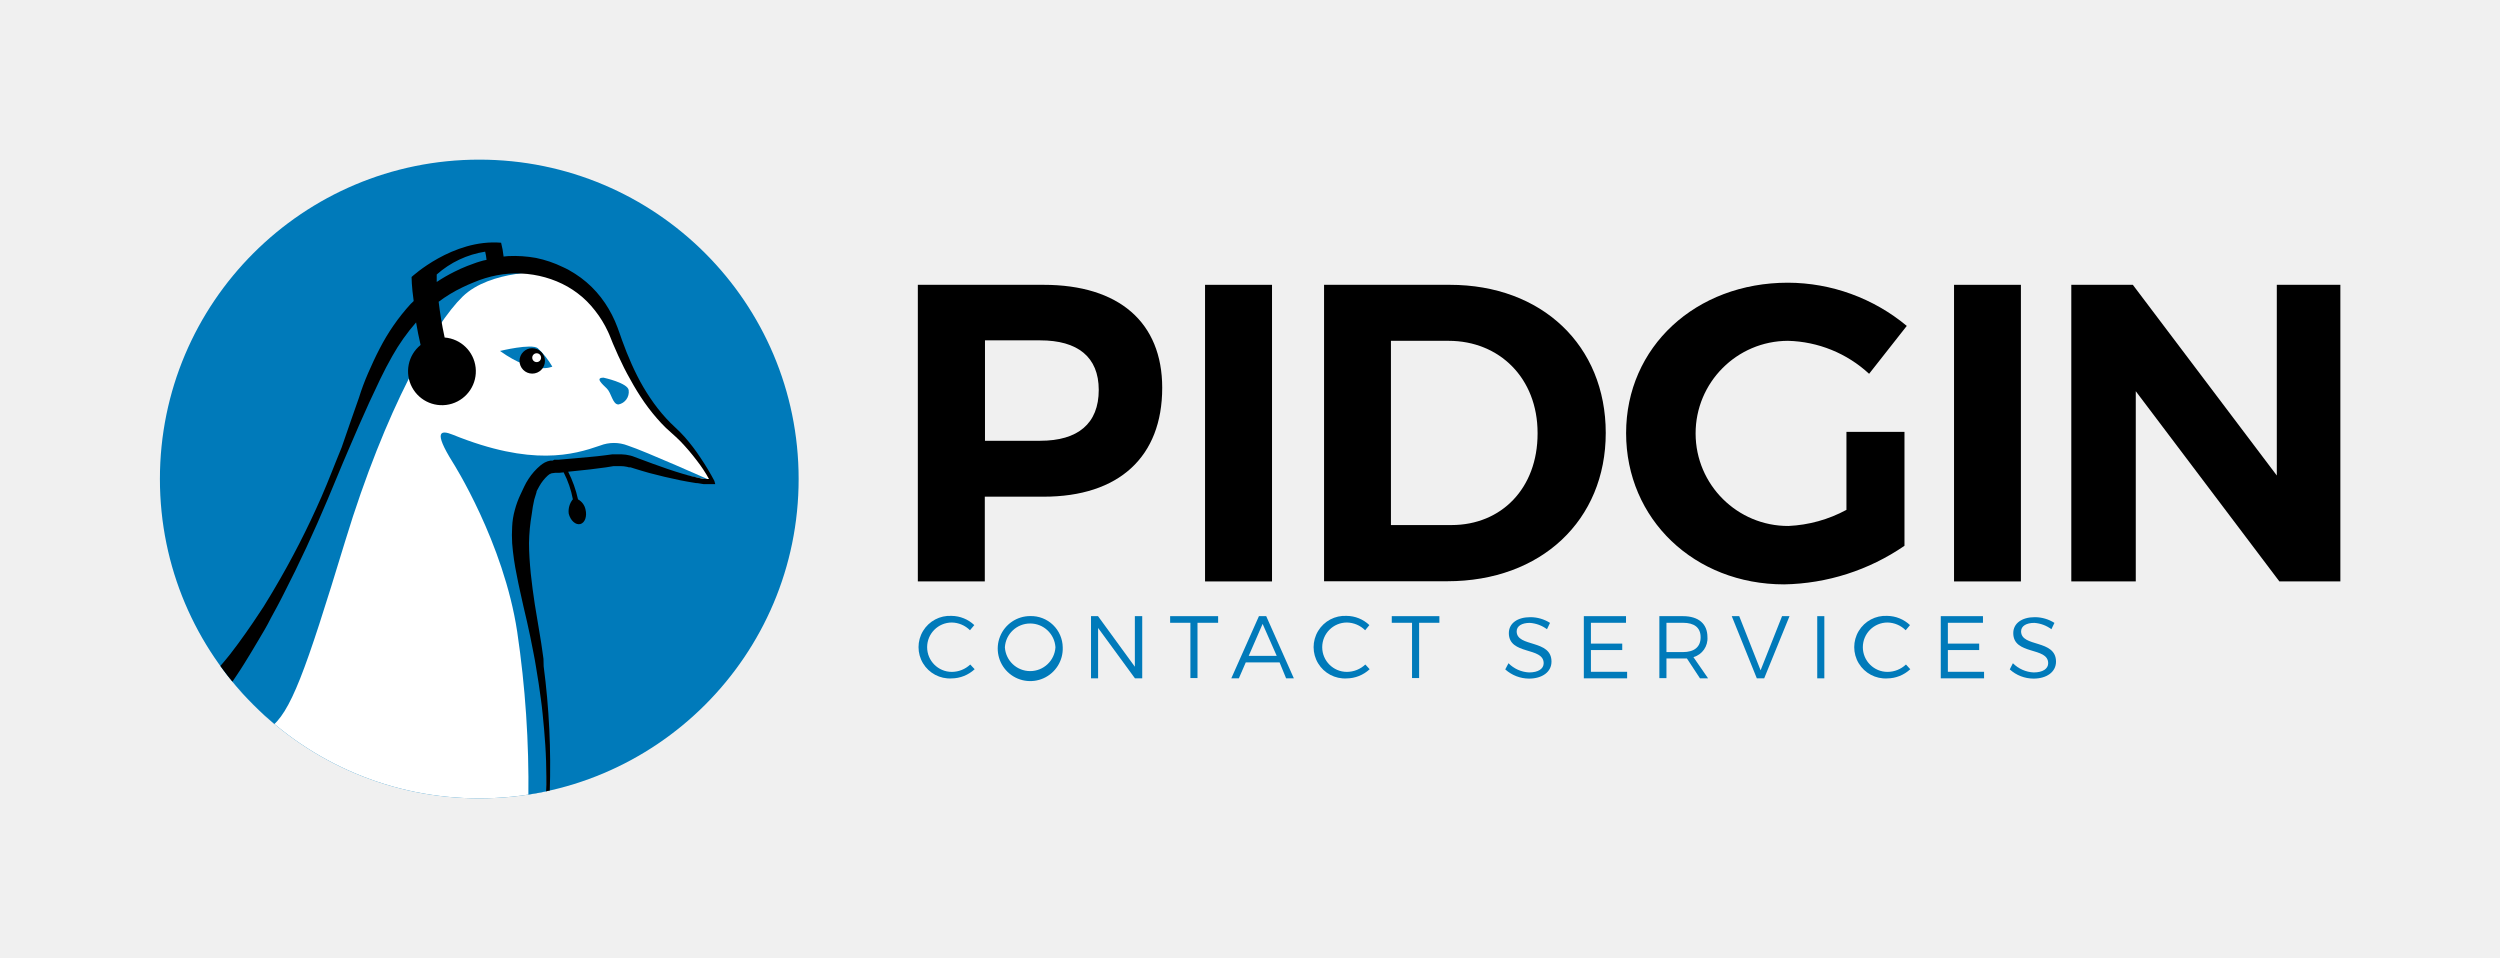
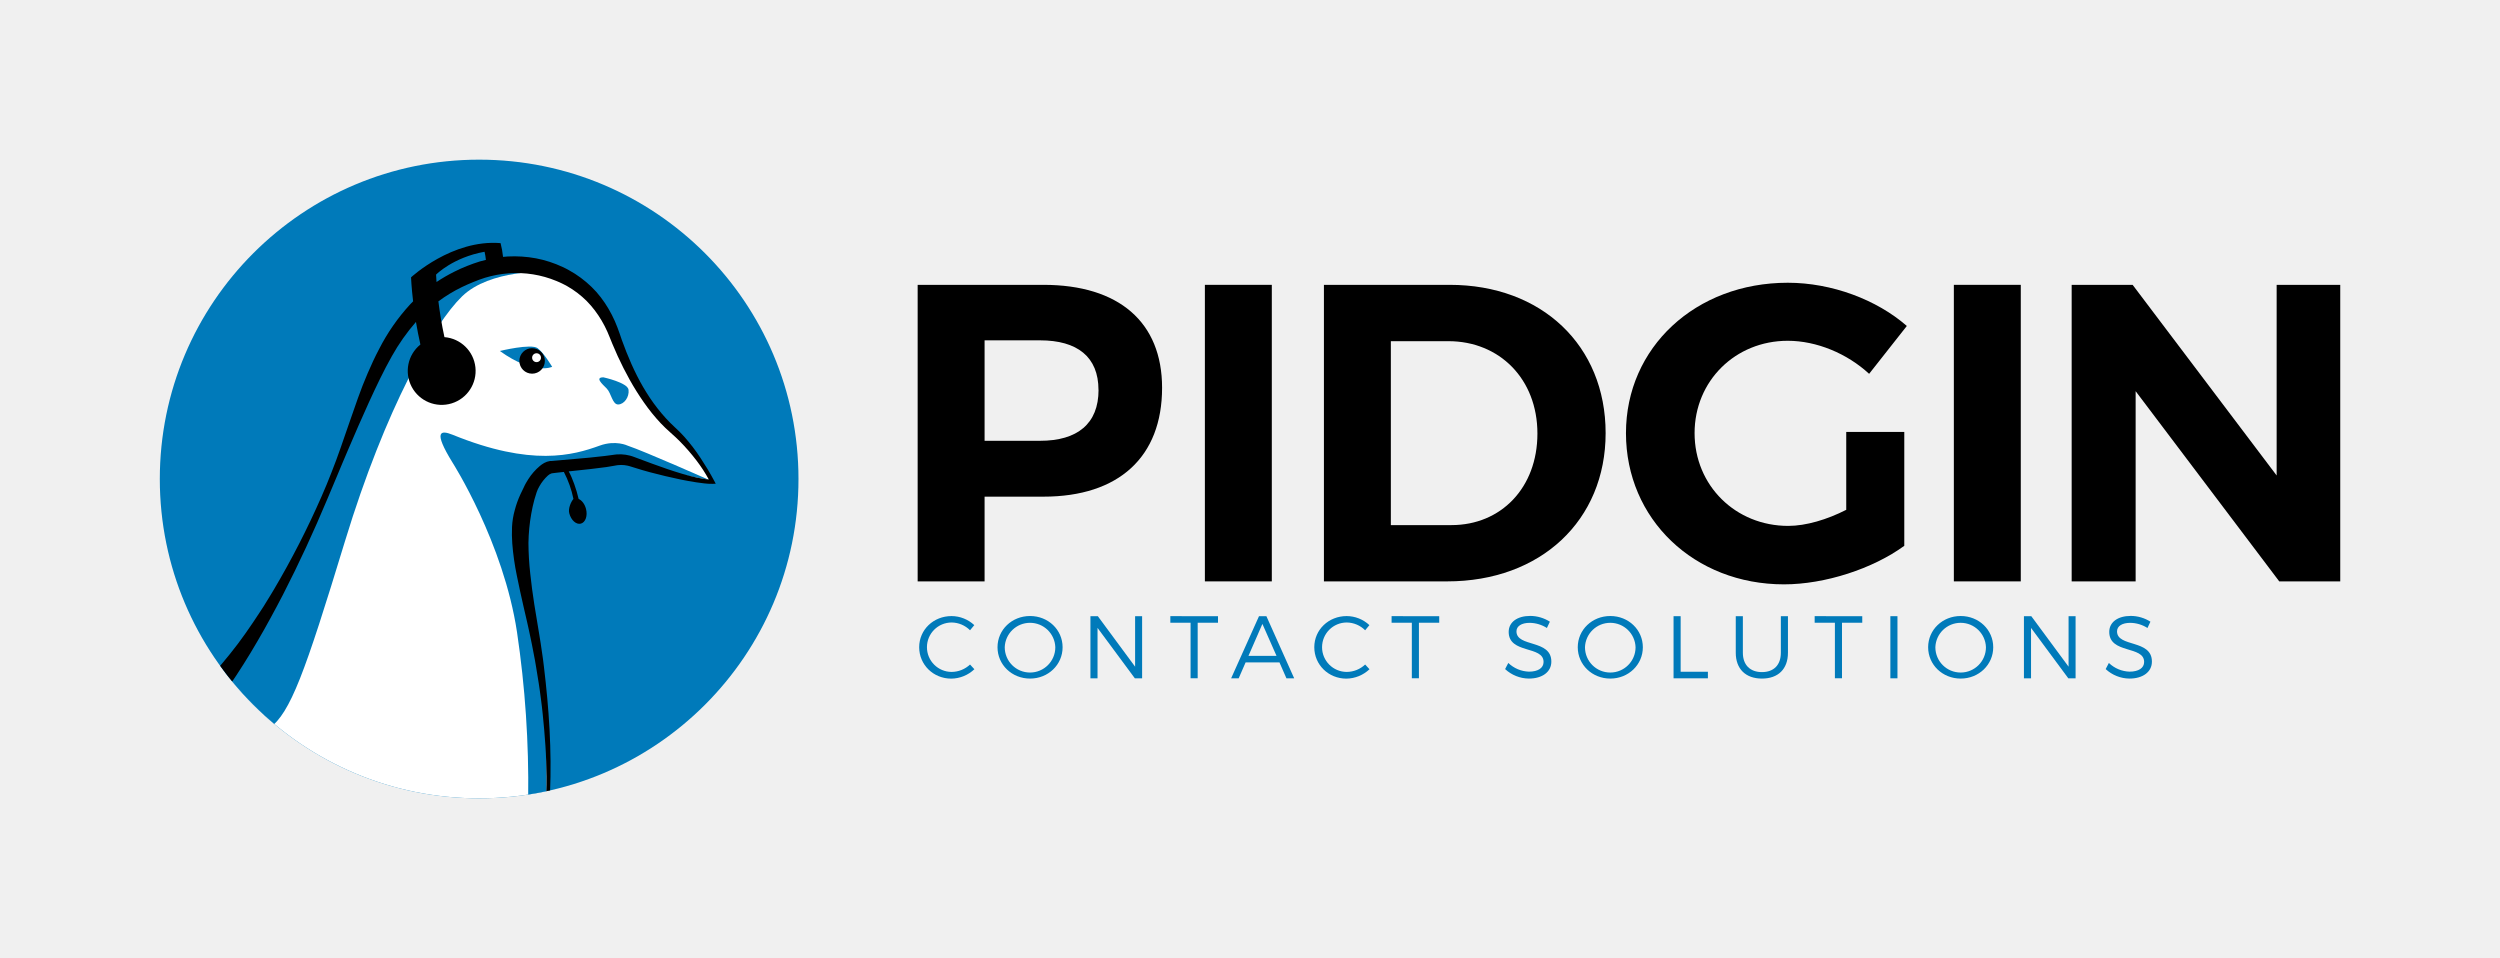
- <svg xmlns="http://www.w3.org/2000/svg" viewBox="0 0 271.4 104">
+ <svg xmlns="http://www.w3.org/2000/svg" id="Capa_1" data-name="Capa 1" viewBox="0 0 1690.15 647.66">
  <defs>
    <style>.cls-1{fill:none;}.cls-2{clip-path:url(#clip-path);}.cls-3{fill:#007aba;}.cls-4{fill:#fff;}</style>
    <clipPath id="clip-path">
-       <circle class="cls-1" cx="52.03" cy="52" r="34.67" />
+       <circle class="cls-1" cx="323.93" cy="323.83" r="215.89" />
    </clipPath>
  </defs>
-   <g id="Capa_2" data-name="Capa 2">
-     <g id="ARTES">
-       <g class="cls-2">
-         <circle class="cls-3" cx="52.03" cy="52" r="34.67" />
-         <path id="Relleno" class="cls-4" d="M24,73.82S29.48,67.47,35.25,54c5.22-12.18,6.55-21,16.57-24.55a12,12,0,0,1,9.11.35,11,11,0,0,1,5.81,6.58c1.52,4.15,3.58,7.86,6.31,10.29a20.57,20.57,0,0,1,4.3,5.62s-2.1.12-8.73-2.19A3.76,3.76,0,0,0,66.71,50c-1.74.32-5.3.59-6.87.76-.85.1-1.86,1.53-2.2,2.31-1.65,3.84-1.47,6.5.19,14.75a77.59,77.59,0,0,1,1.69,18.09v2.89H24Z" />
-         <path class="cls-3" d="M59.35,86.31v-7l-1-8.36L56.79,63l-.5-8.12,3.06-3.84,2.88-1,5.36-.59L71.37,51l5.68,1.12s-7-3.13-8.9-3.75a4.13,4.13,0,0,0-3,0c-2.88,1-7.39,2.31-16-1.18-1.28-.51-2.16-.46,0,3,0,0,5.53,8.67,7,18.41a113,113,0,0,1,1.21,18Z" />
-         <path class="cls-3" d="M67.14,43.91c-.64,0-.76-1.24-1.26-1.73S64.57,41,65.52,41c0,0,2.64.57,2.73,1.36A1.39,1.39,0,0,1,67.14,43.91Z" />
-         <path class="cls-3" d="M54.28,38.1s3.4-.83,4.1-.3a9,9,0,0,1,1.58,2S58,40.77,54.28,38.1Z" />
-         <path class="cls-3" d="M24.43,73l6.08-8.52,5-11.46,6.21-14.71,3.63-5.34,8.59-4.3,5.45.86s-6.12-.29-9.17,2.67S41.87,44.3,37.48,58.72s-5.92,18.62-8.21,20.34-6-4.68-6-4.68Z" />
-         <circle cx="57.78" cy="39.18" r="1.38" />
-         <path d="M77.55,52.2a27.81,27.81,0,0,0-1.48-2.47,20.5,20.5,0,0,0-1.75-2.3l-.5-.53-.53-.51-.5-.48-.48-.5a18.32,18.32,0,0,1-1.72-2.2,21.59,21.59,0,0,1-1.42-2.42c-.42-.83-.8-1.69-1.15-2.56l-.5-1.32-.23-.66c-.08-.23-.16-.46-.25-.69a12.6,12.6,0,0,0-1.36-2.66,12,12,0,0,0-.93-1.2,11,11,0,0,0-1.09-1.07,11.17,11.17,0,0,0-1.23-.91c-.22-.13-.43-.27-.65-.39s-.45-.24-.68-.34A12.39,12.39,0,0,0,58.19,28a13.54,13.54,0,0,0-3-.2l-.52.05a10.21,10.21,0,0,0-.27-1.5c-5.26-.43-9.72,3.72-9.72,3.72s0,1,.23,2.61l-.33.32a22.26,22.26,0,0,0-3.37,4.86c-.45.86-.85,1.74-1.24,2.63s-.72,1.78-1,2.68c-.65,1.8-1.25,3.61-1.88,5.4L36.51,50,36,51.28c-.35.88-.71,1.76-1.09,2.63A92.4,92.4,0,0,1,29.74,64c-.23.41-.49.81-.73,1.21l-.37.61-.39.59c-.51.79-1.05,1.57-1.59,2.34S25.56,70.28,25,71c-.29.37-.59.73-.89,1.08-.16.17-.31.35-.46.52s-.32.35-.46.48l1.67,1.45c.17-.23.3-.42.44-.63s.28-.4.41-.61c.27-.4.54-.81.79-1.22.52-.82,1-1.64,1.5-2.48s1-1.66,1.41-2.5l.69-1.27c.22-.42.45-.84.66-1.27,1.75-3.4,3.35-6.87,4.83-10.38l1.1-2.64.55-1.32.56-1.31c.75-1.75,1.5-3.5,2.29-5.22q.59-1.29,1.2-2.55c.41-.85.84-1.67,1.3-2.48A21.69,21.69,0,0,1,45.17,35c.13.77.29,1.6.49,2.45a3.68,3.68,0,1,0,2.61-.81c-.31-1.42-.52-2.77-.65-3.88a15.09,15.09,0,0,1,2.55-1.55c.4-.2.82-.38,1.24-.55l.63-.25.63-.21a12,12,0,0,1,2.59-.49,11.45,11.45,0,0,1,5.17.83c.2.08.4.18.6.27l.59.31a10,10,0,0,1,1.1.73,9.06,9.06,0,0,1,1,.87,10.61,10.61,0,0,1,.88,1A11.5,11.5,0,0,1,66,36c.1.2.18.41.27.63l.27.67c.19.44.38.89.58,1.32.4.88.83,1.74,1.31,2.58a27.28,27.28,0,0,0,1.52,2.47,20.78,20.78,0,0,0,1.83,2.26l.51.52.54.49.52.47.5.48A23.3,23.3,0,0,1,75.65,50a15.12,15.12,0,0,1,1.32,2h0l-.41,0c-.27,0-.55-.09-.82-.15-.55-.11-1.1-.26-1.64-.42-1.08-.32-2.15-.69-3.21-1.08l-1.59-.59-.4-.15-.21-.08-.24-.07a4.54,4.54,0,0,0-1-.14,4,4,0,0,0-.49,0l-.25,0-.22,0-.82.11q-.84.11-1.68.18c-1.12.11-2.25.2-3.39.3l-.43,0L60,50h-.23a2.12,2.12,0,0,0-.63.21,3.08,3.08,0,0,0-.46.31A6.56,6.56,0,0,0,57.37,52c-.09.13-.17.27-.25.41s-.16.31-.22.43c-.13.27-.26.54-.38.81a9.68,9.68,0,0,0-.63,1.71,8,8,0,0,0-.29,1.81,15.59,15.59,0,0,0,0,1.81,27.87,27.87,0,0,0,.5,3.47c.21,1.13.48,2.25.72,3.36l.39,1.67c.13.56.24,1.11.36,1.66s.23,1.11.33,1.66l.16.84.14.83q.15.84.27,1.68t.24,1.68l.11.85.09.84c.06.56.11,1.13.16,1.69s.09,1.13.13,1.7.06,1.13.08,1.69c0,1.14.06,2.27,0,3.4l.4,0a83.32,83.32,0,0,0-.66-13.67L59,71.53l-.12-.85c-.08-.56-.16-1.13-.26-1.69-.19-1.13-.38-2.25-.56-3.37q-.13-.84-.24-1.68c-.07-.56-.14-1.12-.2-1.68-.11-1.12-.19-2.23-.19-3.31a20.39,20.39,0,0,1,.3-3.16A14.56,14.56,0,0,1,58,54.23q.11-.39.24-.78c0-.14.08-.23.13-.34a2.68,2.68,0,0,1,.18-.33,4.62,4.62,0,0,1,.91-1.15,1,1,0,0,1,.42-.25l.39-.05.43,0,.49-.05a10.57,10.57,0,0,1,1,2.92,2.07,2.07,0,0,0-.45,1.56c.19.76.76,1.26,1.26,1.13s.75-.84.56-1.59a1.62,1.62,0,0,0-.81-1.09,12.72,12.72,0,0,0-1.07-3l2.37-.25,1.71-.22.86-.14.2,0,.18,0a2.19,2.19,0,0,1,.36,0,3.53,3.53,0,0,1,.72.08l.18.05.18,0,.41.13.82.25.83.24c1.1.29,2.22.56,3.35.79.56.11,1.12.21,1.69.3.29,0,.57.09.86.12l.44,0h.45l.36,0ZM52.13,28.38c-.24.07-.49.15-.72.24l-.7.26c-.46.18-.92.39-1.36.61a17.76,17.76,0,0,0-1.94,1.12c0-.51,0-.81,0-.81a10.33,10.33,0,0,1,5.26-2.48,6.62,6.62,0,0,1,.15.89C52.55,28.26,52.34,28.31,52.13,28.38Z" />
-         <circle class="cls-4" cx="58.26" cy="38.83" r="0.48" />
-       </g>
-       <path d="M126.17,42.1c0,7.49-4.69,11.82-12.87,11.82h-6.39v9.2H99.64V30.92H113.3C121.48,30.92,126.17,35,126.17,42.1Zm-6.89.23c0-3.59-2.3-5.38-6.35-5.38h-6v10.9h6C117,47.85,119.28,46,119.28,42.33Z" />
-       <path d="M138.09,30.92v32.2h-7.27V30.92Z" />
-       <path d="M174.32,47c0,9.47-7,16.1-17.2,16.1H143.74V30.92H157.4C167.38,30.92,174.32,37.5,174.32,47Zm-7.4,0c0-5.94-4.14-10-9.66-10H151V57h6.57C163,57,166.92,53,166.92,47.07Z" />
-       <path d="M200.45,46.88h6.3V59.25a23.8,23.8,0,0,1-13.06,4.19c-9.75,0-17.16-7.08-17.16-16.42s7.54-16.33,17.57-16.33A20.28,20.28,0,0,1,207,35.38l-4.09,5.2A13.46,13.46,0,0,0,194.1,37a10.05,10.05,0,1,0,.05,20.1,14.64,14.64,0,0,0,6.3-1.75Z" />
-       <path d="M219.39,30.92v32.2h-7.26V30.92Z" />
-       <path d="M231.54,30.92l15.63,20.7V30.92h6.9v32.2h-6.62L231.86,42.47V63.12h-7V30.92Z" />
-       <path class="cls-3" d="M103.33,67.58a2.68,2.68,0,1,0,0,5.36,2.93,2.93,0,0,0,2-.8l.48.51a3.75,3.75,0,0,1-2.51,1,3.4,3.4,0,1,1,0-6.79,3.64,3.64,0,0,1,2.47,1l-.47.56A2.86,2.86,0,0,0,103.33,67.58Z" />
-       <path class="cls-3" d="M115.37,70.27a3.53,3.53,0,1,1-3.52-3.39A3.44,3.44,0,0,1,115.37,70.27Zm-6.28,0a2.75,2.75,0,0,0,5.49,0,2.75,2.75,0,0,0-5.49,0Z" />
-       <path class="cls-3" d="M119.2,66.89l4,5.49V66.89H124v6.75h-.79l-4-5.47v5.47h-.77V66.89Z" />
-       <path class="cls-3" d="M132.24,66.89v.72H130v6h-.77v-6h-2.2v-.72Z" />
-       <path class="cls-3" d="M138.91,71.91h-3.67l-.75,1.73h-.82l3-6.75h.79l3,6.75h-.84Zm-.31-.71-1.53-3.47-1.51,3.47Z" />
-       <path class="cls-3" d="M146.22,67.58a2.68,2.68,0,1,0,0,5.36,2.94,2.94,0,0,0,2-.8l.47.51a3.72,3.72,0,0,1-2.5,1,3.4,3.4,0,1,1,0-6.79,3.62,3.62,0,0,1,2.47,1l-.46.56A2.87,2.87,0,0,0,146.22,67.58Z" />
-       <path class="cls-3" d="M156.26,66.89v.72h-2.2v6h-.77v-6h-2.2v-.72Z" />
-       <path class="cls-3" d="M166.08,67.62c-.87,0-1.43.34-1.43.92,0,1.76,3.79.84,3.78,3.29,0,1.11-1,1.84-2.44,1.84a3.89,3.89,0,0,1-2.58-1l.35-.67a3.38,3.38,0,0,0,2.24,1c1,0,1.58-.4,1.58-1,0-1.81-3.78-.85-3.78-3.27,0-1.06.93-1.73,2.33-1.73a4,4,0,0,1,2.14.62l-.33.69A3.52,3.52,0,0,0,166.08,67.62Z" />
-       <path class="cls-3" d="M176.52,66.89v.72h-3.81v2.26h3.4v.7h-3.4v2.36h3.93v.71h-4.7V66.89Z" />
-       <path class="cls-3" d="M184.55,73.64l-1.42-2.16-.43,0h-1.79v2.14h-.77V66.89h2.56c1.69,0,2.66.83,2.66,2.27a2.11,2.11,0,0,1-1.52,2.18l1.59,2.3Zm-1.85-2.85c1.22,0,1.92-.55,1.92-1.61s-.7-1.57-1.92-1.57h-1.79v3.18Z" />
-       <path class="cls-3" d="M188.81,66.89l2.32,5.88,2.33-5.88h.81l-2.75,6.75h-.8L188,66.89Z" />
-       <path class="cls-3" d="M198.05,66.89v6.75h-.77V66.89Z" />
-       <path class="cls-3" d="M204.91,67.58a2.68,2.68,0,1,0,0,5.36,2.93,2.93,0,0,0,2-.8l.47.51a3.72,3.72,0,0,1-2.5,1,3.4,3.4,0,1,1,0-6.79,3.66,3.66,0,0,1,2.47,1l-.47.56A2.86,2.86,0,0,0,204.91,67.58Z" />
-       <path class="cls-3" d="M215.27,66.89v.72h-3.81v2.26h3.4v.7h-3.4v2.36h3.93v.71h-4.7V66.89Z" />
-       <path class="cls-3" d="M220.84,67.62c-.86,0-1.43.34-1.43.92,0,1.76,3.79.84,3.79,3.29,0,1.11-1,1.84-2.44,1.84a3.85,3.85,0,0,1-2.58-1l.34-.67a3.41,3.41,0,0,0,2.25,1c1,0,1.58-.4,1.58-1,0-1.81-3.79-.85-3.79-3.27,0-1.06.94-1.73,2.33-1.73a4,4,0,0,1,2.14.62l-.33.69A3.49,3.49,0,0,0,220.84,67.62Z" />
-       <rect class="cls-1" width="271.4" height="104" />
-     </g>
+   <rect class="cls-1" width="1690.15" height="647.66" />
+   <path d="M785.64,262.17c0,46.68-29.21,73.6-80.19,73.6H665.64v57.28H620.39V192.57h85.06C756.43,192.57,785.64,217.78,785.64,262.17Zm-43,1.43c0-22.34-14.32-33.51-39.52-33.51H665.64V298h37.52C728.36,298,742.68,286.51,742.68,263.6Z" />
+   <path d="M859.82,192.57V393.05H814.57V192.57Z" />
+   <path d="M1085.5,292.81c0,59-43.82,100.24-107.11,100.24H895.05V192.57H980.1C1042.25,192.57,1085.5,233.53,1085.5,292.81Zm-46.11.29c0-37-25.78-62.44-60.15-62.44H940.3V355h41C1014.76,355,1039.39,329.76,1039.39,293.1Z" />
+   <path d="M1248.17,292h39.24v77c-21.2,15.47-53.56,26.06-81.34,26.06-60.71,0-106.82-44.1-106.82-102.24,0-57.85,47-101.67,109.4-101.67,29.78,0,60.14,11.46,80.48,29.22l-25.49,32.36c-14.9-13.75-35.52-22.34-55-22.34-35.51,0-63,27.21-63,62.43,0,35.51,27.78,62.72,63.3,62.72,12,0,26.34-4.29,39.23-10.88Z" />
+   <path d="M1366.17,192.57V393.05h-45.25V192.57Z" />
+   <path d="M1441.78,192.57l97.37,128.88V192.57h43V393.05h-41.24l-97.09-128.59V393.05h-43.25V192.57Z" />
+   <g class="cls-2">
+     <circle class="cls-3" cx="323.93" cy="323.83" r="215.89" />
+     <path id="Relleno" class="cls-4" d="M149.34,459.69s34.16-39.52,70.1-123.37c32.5-75.84,40.77-130.53,103.14-152.89a74.86,74.86,0,0,1,56.76,2.23c19,8.83,29.88,23.72,36.18,41,9.46,25.85,22.29,49,39.31,64.11s26.77,35,26.77,35-13.11.77-54.37-13.67a23.4,23.4,0,0,0-11.88-1c-10.87,1.94-33,3.64-42.81,4.74-5.26.58-11.59,9.52-13.68,14.38-10.29,23.91-9.19,40.44,1.18,91.85,13.35,66.18,10.52,112.61,10.52,112.61v18H149.34Z" />
+     <path class="cls-3" d="M369.47,537.5V494.16l-6-52.05-9.9-49.53L350.44,342l19-23.94,18-6.29,33.37-3.65,23.55,9.55,35.36,6.94s-43.92-19.5-55.44-23.34c0,0-8-3.94-18.86,0-17.93,6.53-46.05,14.39-99.45-7.36-8-3.19-13.43-2.87,0,18.87,0,0,34.46,54,43.57,114.64a700.45,700.45,0,0,1,7.54,112.28Z" />
+     <path class="cls-3" d="M418,273.45c-4,.15-4.74-7.69-7.84-10.8s-8.14-7.55-2.22-7.55c0,0,16.42,3.55,17,8.44S422,273.3,418,273.45Z" />
+     <path class="cls-3" d="M337.91,237.29s21.18-5.17,25.54-1.9S373.29,248,373.29,248,361,253.86,337.91,237.29Z" />
+     <path class="cls-3" d="M152,454.42l37.87-53.07L220.8,330l38.65-91.57,22.6-33.31,53.52-26.75,33.9,5.35s-38.06-1.79-57.09,16.65-51.74,75.52-79.09,165.31-36.87,116-51.14,126.67-37.47-29.14-37.47-29.14Z" />
+     <circle cx="359.74" cy="244.01" r="8.62" />
+     <path d="M482.86,325.09c-2.84-5.35-5.93-10.42-9.23-15.43a123.52,123.52,0,0,0-10.94-14.32c-1-1.11-2.07-2.19-3.11-3.29l-3.28-3.13-3.12-3c-1-1.05-2-2.08-3-3.14a116.47,116.47,0,0,1-10.72-13.67,144.18,144.18,0,0,1-8.8-15.07c-2.63-5.2-5-10.55-7.16-16-1.09-2.7-2.1-5.44-3.1-8.19L419,225.74c-.51-1.4-1-2.88-1.56-4.31a82,82,0,0,0-8.49-16.56,73.8,73.8,0,0,0-5.76-7.49,69.81,69.81,0,0,0-6.81-6.62,73.09,73.09,0,0,0-7.65-5.67c-1.36-.81-2.7-1.67-4.09-2.42s-2.78-1.53-4.23-2.16a76.48,76.48,0,0,0-18.08-5.87,81.75,81.75,0,0,0-19-1.25c-1.08.07-2.16.17-3.24.28a62.14,62.14,0,0,0-1.67-9.3c-32.77-2.7-60.53,23.13-60.53,23.13s.25,6.47,1.39,16.23c-.68.68-1.36,1.36-2,2.05a135.78,135.78,0,0,0-21,30.24c-2.85,5.36-5.35,10.86-7.73,16.37S244,263.49,242,269.1c-4.05,11.2-7.74,22.47-11.7,33.62l-3,8.34-3.17,8.28c-2.12,5.51-4.41,11-6.77,16.36a582.72,582.72,0,0,1-32.23,62.94c-1.47,2.55-3.06,5-4.59,7.54l-2.31,3.76c-.78,1.24-1.61,2.46-2.41,3.69-3.19,4.93-6.5,9.79-9.87,14.58s-6.89,9.48-10.55,14c-1.81,2.29-3.68,4.52-5.55,6.73-1,1.07-1.89,2.18-2.86,3.23s-2,2.15-2.84,3l10.39,9c1-1.4,1.86-2.6,2.75-3.88s1.7-2.54,2.56-3.81c1.67-2.53,3.33-5.05,4.91-7.62q4.83-7.65,9.32-15.41c3-5.17,6-10.36,8.81-15.61q2.16-3.93,4.25-7.88c1.38-2.64,2.83-5.24,4.16-7.91,10.88-21.19,20.83-42.77,30-64.66L228.19,321l3.43-8.21,3.48-8.18c4.65-10.9,9.36-21.77,14.25-32.49,2.45-5.35,4.92-10.67,7.5-15.91s5.23-10.4,8.07-15.42a136,136,0,0,1,16.29-23.14c.81,4.84,1.81,10,3,15.27a22.94,22.94,0,1,0,16.26-5c-1.94-8.85-3.23-17.25-4.09-24.2a99.9,99.9,0,0,1,15.9-9.64c2.52-1.24,5.12-2.34,7.72-3.42,1.31-.54,2.63-1.05,3.95-1.54s2.6-.9,3.91-1.33a73.72,73.72,0,0,1,16.12-3,70.34,70.34,0,0,1,32.17,5.16c1.29.47,2.51,1.12,3.77,1.68s2.43,1.27,3.66,1.91a63.47,63.47,0,0,1,6.85,4.54,62.53,62.53,0,0,1,6.21,5.43,65.19,65.19,0,0,1,5.44,6.27,73.92,73.92,0,0,1,8.55,14.5c.6,1.3,1.11,2.61,1.67,4l1.69,4.17c1.16,2.76,2.34,5.52,3.59,8.24q3.75,8.19,8.14,16.07A176.86,176.86,0,0,0,435.27,272a123.88,123.88,0,0,0,11.38,14.09c1.05,1.09,2.14,2.15,3.2,3.22l3.36,3.08,3.22,2.91c1,1,2.08,2,3.11,3A133.81,133.81,0,0,1,471,311.51a97.88,97.88,0,0,1,8.2,12.67l-.16,0c-.85-.09-1.71-.19-2.57-.32-1.71-.25-3.43-.56-5.14-.94-3.42-.72-6.82-1.61-10.18-2.62-6.75-2-13.39-4.31-20-6.74l-9.9-3.68-2.47-.92c-.38-.15-.89-.33-1.37-.49s-1-.3-1.46-.43a27.37,27.37,0,0,0-6-.89,28.42,28.42,0,0,0-3.06.07c-.51,0-1,.1-1.52.17l-1.38.2c-1.68.26-3.4.47-5.13.68-3.46.43-7,.79-10.45,1.13-7,.68-14,1.26-21.13,1.87l-2.67.23-1.34.12-.67.06-.34,0-.16,0-.29,0a11.53,11.53,0,0,0-3.91,1.32A19.45,19.45,0,0,0,365,315a39.2,39.2,0,0,0-7.87,9c-.54.82-1,1.67-1.55,2.56s-1,1.93-1.36,2.69q-1.26,2.46-2.41,5A64.88,64.88,0,0,0,348,344.92a51.08,51.08,0,0,0-1.84,11.29,98.05,98.05,0,0,0,.17,11.26,172.69,172.69,0,0,0,3.07,21.61c1.36,7.06,3,14,4.53,20.95l2.4,10.38c.83,3.46,1.49,6.89,2.25,10.34s1.41,6.9,2.07,10.36l1,5.2.88,5.21c.6,3.47,1.19,7,1.69,10.44s1.06,7,1.47,10.47l.66,5.25.57,5.26c.39,3.51.71,7,1,10.54s.54,7,.81,10.55.4,7.05.51,10.58c.24,7,.38,14.13.1,21.12l2.52.15c1.21-28.48-.72-56.87-4.13-85.13l-.66-5.3-.77-5.28c-.51-3.52-1-7.05-1.62-10.56-1.18-7-2.36-14-3.46-21q-.84-5.22-1.51-10.46c-.46-3.49-.88-7-1.24-10.44a198.65,198.65,0,0,1-1.21-20.63,124.29,124.29,0,0,1,1.88-19.67c.56-3.21,1.27-6.45,2.15-9.7.45-1.63,1-3.25,1.5-4.87a21.78,21.78,0,0,1,.84-2.14c.32-.68.7-1.36,1.09-2.05a29.24,29.24,0,0,1,5.71-7.17A6.73,6.73,0,0,1,373,320l2.48-.31,2.62-.3,3.11-.33a69.38,69.38,0,0,1,6.47,18.23c-1.56,1.85-3.69,6.33-2.82,9.71,1.21,4.69,4.72,7.84,7.84,7s4.68-5.25,3.48-9.94c-.85-3.3-2.84-5.83-5-6.76-1.4-6.31-4.25-14.29-6.7-18.61,4.92-.51,9.86-1,14.8-1.59,3.54-.4,7.08-.83,10.65-1.33,1.78-.26,3.56-.56,5.37-.9l1.24-.23c.37-.06.74-.12,1.11-.16a20.88,20.88,0,0,1,2.24-.14,20.41,20.41,0,0,1,4.47.49c.37.08.74.18,1.1.28l1.15.35,2.56.79c1.7.52,3.4,1.07,5.11,1.57l5.15,1.45Q449.7,322,460.2,324.2c3.51.71,7,1.33,10.57,1.89,1.78.27,3.55.52,5.35.71.9.11,1.8.18,2.71.25s1.78.1,2.85.06l2.2-.09ZM324.55,176.71c-1.51.49-3.05,1-4.51,1.49s-2.9,1.06-4.34,1.64q-4.32,1.71-8.49,3.81a111,111,0,0,0-12.09,7c-.24-3.18-.31-5-.31-5s11.38-11.59,32.78-15.45a40.3,40.3,0,0,1,.91,5.51C327.17,176,325.86,176.33,324.55,176.71Z" />
+     <circle class="cls-4" cx="362.74" cy="241.82" r="3" />
  </g>
+   <path class="cls-3" d="M643.38,420.84a16.71,16.71,0,1,0,0,33.42,18.31,18.31,0,0,0,12.42-5l2.94,3.18a23.08,23.08,0,0,1-15.6,6.36c-12.12,0-21.72-9.36-21.72-21.24s9.72-21.06,21.9-21.06a22.71,22.71,0,0,1,15.36,6.12l-2.88,3.48A17.84,17.84,0,0,0,643.38,420.84Z" />
+   <path class="cls-3" d="M718.38,437.58c0,11.82-9.72,21.18-22,21.18s-22-9.36-22-21.18,9.72-21.12,22-21.12S718.38,425.76,718.38,437.58Zm-39.12,0a17.1,17.1,0,0,0,34.2,0,17.11,17.11,0,0,0-34.2,0Z" />
+   <path class="cls-3" d="M742.2,416.58l25.2,34.14V416.58h4.74v42h-4.92L742,424.5v34.08h-4.8v-42Z" />
+   <path class="cls-3" d="M823.44,416.58V421H809.7v37.56h-4.8V421H791.22v-4.44Z" />
+   <path class="cls-3" d="M865,447.84H842.1l-4.68,10.74h-5.1l18.84-42h5l18.78,42H869.7ZM863,443.4l-9.54-21.6-9.42,21.6Z" />
+   <path class="cls-3" d="M910.5,420.84a16.71,16.71,0,1,0,0,33.42,18.31,18.31,0,0,0,12.42-5l2.94,3.18a23.08,23.08,0,0,1-15.6,6.36c-12.12,0-21.72-9.36-21.72-21.24s9.72-21.06,21.9-21.06a22.71,22.71,0,0,1,15.36,6.12l-2.88,3.48A17.84,17.84,0,0,0,910.5,420.84Z" />
+   <path class="cls-3" d="M973,416.58V421H959.28v37.56h-4.8V421H940.8v-4.44Z" />
+   <path class="cls-3" d="M1034.16,421.08c-5.4,0-8.94,2.16-8.94,5.76,0,10.92,23.64,5.22,23.58,20.46,0,7-6.18,11.46-15.18,11.46a24,24,0,0,1-16.08-6.42l2.16-4.14a21.1,21.1,0,0,0,14,5.88c6.06,0,9.84-2.46,9.84-6.54.06-11.22-23.58-5.28-23.58-20.34,0-6.6,5.82-10.8,14.52-10.8a24.85,24.85,0,0,1,13.32,3.9l-2,4.26A22.12,22.12,0,0,0,1034.16,421.08Z" />
+   <path class="cls-3" d="M1110.66,437.58c0,11.82-9.72,21.18-22,21.18s-22-9.36-22-21.18,9.72-21.12,22-21.12S1110.66,425.76,1110.66,437.58Zm-39.12,0a17.1,17.1,0,0,0,34.2,0,17.11,17.11,0,0,0-34.2,0Z" />
+   <path class="cls-3" d="M1136.22,416.58v37.56h18.42v4.44h-23.22v-42Z" />
+   <path class="cls-3" d="M1191.18,454.38c8,0,12.78-4.8,12.78-13.08V416.58h4.8V441.3c0,11-6.6,17.46-17.58,17.46s-17.7-6.48-17.7-17.46V416.58h4.8V441.3C1178.28,449.58,1183.2,454.38,1191.18,454.38Z" />
+   <path class="cls-3" d="M1259,416.58V421H1245.3v37.56h-4.8V421h-13.68v-4.44Z" />
+   <path class="cls-3" d="M1282.8,416.58v42H1278v-42Z" />
+   <path class="cls-3" d="M1347.54,437.58c0,11.82-9.72,21.18-22,21.18s-22-9.36-22-21.18,9.72-21.12,22-21.12S1347.54,425.76,1347.54,437.58Zm-39.12,0a17.1,17.1,0,0,0,34.2,0,17.11,17.11,0,0,0-34.2,0Z" />
+   <path class="cls-3" d="M1373.28,416.58l25.2,34.14V416.58h4.74v42h-4.92l-25.2-34.08v34.08h-4.8v-42Z" />
+   <path class="cls-3" d="M1440.18,421.08c-5.4,0-8.94,2.16-8.94,5.76,0,10.92,23.64,5.22,23.58,20.46,0,7-6.18,11.46-15.18,11.46a24,24,0,0,1-16.08-6.42l2.16-4.14a21.1,21.1,0,0,0,14,5.88c6.06,0,9.84-2.46,9.84-6.54.06-11.22-23.58-5.28-23.58-20.34,0-6.6,5.82-10.8,14.52-10.8a24.85,24.85,0,0,1,13.32,3.9l-2,4.26A22.12,22.12,0,0,0,1440.18,421.08Z" />
</svg>
